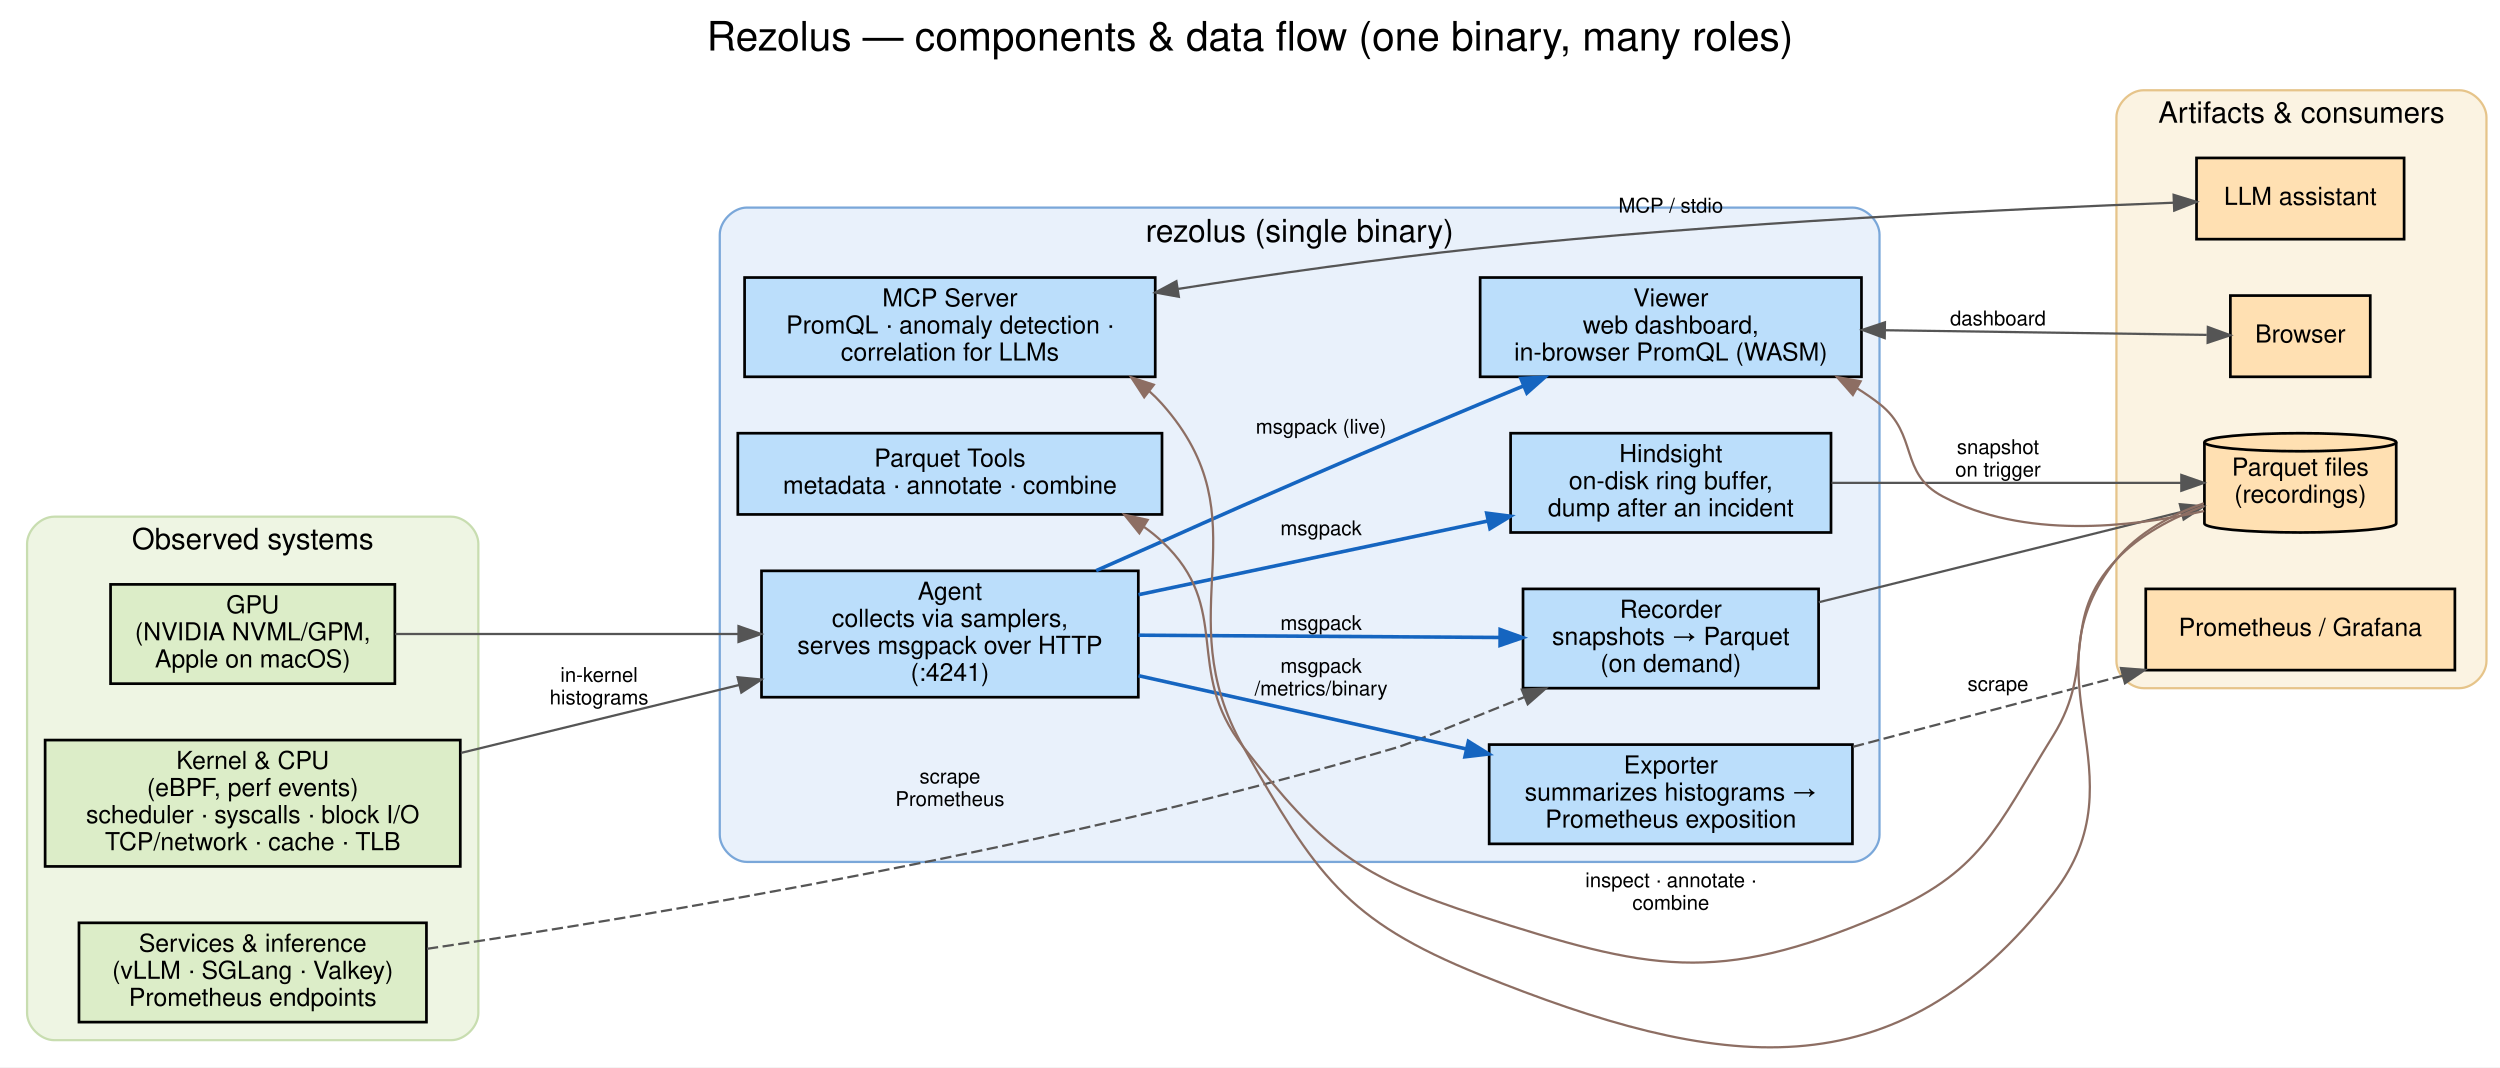
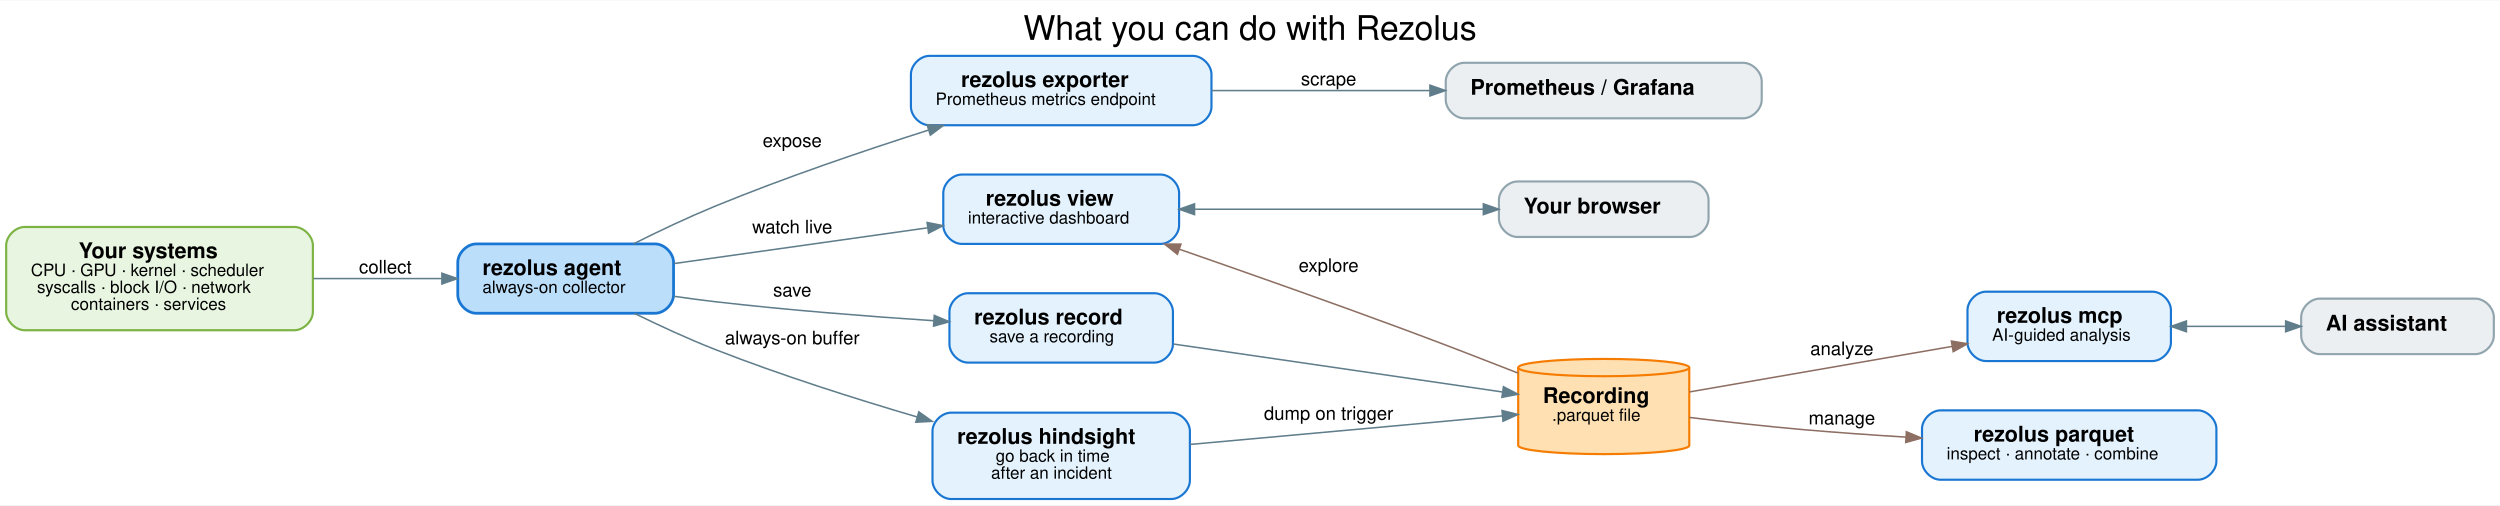
- <svg xmlns="http://www.w3.org/2000/svg" width="1108pt" height="473pt" viewBox="0.00 0.00 1108.00 473.00">
-   <g id="graph0" class="graph" transform="scale(1 1) rotate(0) translate(4 469)">
-     <polygon fill="white" stroke="transparent" points="-4,4 -4,-469 1104,-469 1104,4 -4,4" />
-     <text text-anchor="middle" x="550" y="-446.6" font-family="Helvetica,sans-Serif" font-size="18.00">Rezolus — components &amp; data flow (one binary, many roles)</text>
-     <g id="clust1" class="cluster">
-       <path fill="#eef5e3" stroke="#c8ddb0" d="M20,-8C20,-8 196,-8 196,-8 202,-8 208,-14 208,-20 208,-20 208,-228 208,-228 208,-234 202,-240 196,-240 196,-240 20,-240 20,-240 14,-240 8,-234 8,-228 8,-228 8,-20 8,-20 8,-14 14,-8 20,-8" />
-       <text text-anchor="middle" x="108" y="-225.6" font-family="Helvetica,sans-Serif" font-size="13.00">Observed systems</text>
+ <svg xmlns="http://www.w3.org/2000/svg" width="1622pt" height="328pt" viewBox="0.00 0.00 1622.00 327.50">
+   <g id="graph0" class="graph" transform="scale(1 1) rotate(0) translate(4 323.5)">
+     <polygon fill="white" stroke="transparent" points="-4,4 -4,-323.5 1618,-323.5 1618,4 -4,4" />
+     <text text-anchor="middle" x="807" y="-297.9" font-family="Helvetica,sans-Serif" font-size="22.00">What you can do with Rezolus</text>
+     <g id="node1" class="node">
+       <path fill="#e8f5e0" stroke="#7cb342" stroke-width="1.4" d="M187,-176.5C187,-176.5 12,-176.5 12,-176.5 6,-176.5 0,-170.5 0,-164.5 0,-164.5 0,-121.5 0,-121.5 0,-115.5 6,-109.5 12,-109.5 12,-109.5 187,-109.5 187,-109.5 193,-109.5 199,-115.5 199,-121.5 199,-121.5 199,-164.5 199,-164.5 199,-170.5 193,-176.5 187,-176.5" />
+       <text text-anchor="start" x="47" y="-156.3" font-family="Helvetica,sans-Serif" font-weight="bold" font-size="14.00">Your systems</text>
+       <text text-anchor="start" x="16" y="-144.7" font-family="Helvetica,sans-Serif" font-size="11.00">CPU · GPU · kernel · scheduler</text>
+       <text text-anchor="start" x="20" y="-133.7" font-family="Helvetica,sans-Serif" font-size="11.00">syscalls · block I/O · network</text>
+       <text text-anchor="start" x="42" y="-122.7" font-family="Helvetica,sans-Serif" font-size="11.00">containers · services</text>
    </g>
-     <g id="clust2" class="cluster">
-       <path fill="#e9f1fb" stroke="#7aa7d9" d="M327,-87C327,-87 817,-87 817,-87 823,-87 829,-93 829,-99 829,-99 829,-365 829,-365 829,-371 823,-377 817,-377 817,-377 327,-377 327,-377 321,-377 315,-371 315,-365 315,-365 315,-99 315,-99 315,-93 321,-87 327,-87" />
-       <text text-anchor="middle" x="572" y="-361.8" font-family="Helvetica,sans-Serif" font-size="14.00">rezolus (single binary)</text>
+     <g id="node2" class="node">
+       <path fill="#bbdefb" stroke="#1976d2" stroke-width="1.8" d="M421,-165.5C421,-165.5 305,-165.5 305,-165.5 299,-165.5 293,-159.5 293,-153.5 293,-153.5 293,-132.5 293,-132.5 293,-126.5 299,-120.5 305,-120.5 305,-120.5 421,-120.5 421,-120.5 427,-120.5 433,-126.5 433,-132.5 433,-132.5 433,-153.5 433,-153.5 433,-159.5 427,-165.5 421,-165.5" />
+       <text text-anchor="start" x="309" y="-145.3" font-family="Helvetica,sans-Serif" font-weight="bold" font-size="14.00">rezolus agent</text>
+       <text text-anchor="start" x="309" y="-133.7" font-family="Helvetica,sans-Serif" font-size="11.00">always-on collector</text>
    </g>
-     <g id="clust3" class="cluster">
-       <path fill="#fbf3e2" stroke="#e6c48a" d="M946,-164C946,-164 1086,-164 1086,-164 1092,-164 1098,-170 1098,-176 1098,-176 1098,-417 1098,-417 1098,-423 1092,-429 1086,-429 1086,-429 946,-429 946,-429 940,-429 934,-423 934,-417 934,-417 934,-176 934,-176 934,-170 940,-164 946,-164" />
-       <text text-anchor="middle" x="1016" y="-414.6" font-family="Helvetica,sans-Serif" font-size="13.00">Artifacts &amp; consumers</text>
+     <g id="edge1" class="edge">
+       <path fill="none" stroke="#607d8b" d="M199.36,-143C226.81,-143 256.26,-143 282.46,-143" />
+       <polygon fill="#607d8b" stroke="#607d8b" points="282.7,-146.5 292.7,-143 282.7,-139.5 282.7,-146.5" />
+       <text text-anchor="middle" x="246" y="-146.4" font-family="Helvetica,sans-Serif" font-size="12.00">collect</text>
    </g>
-     <g id="node1" class="node">
-       <polygon fill="#dcedc8" stroke="black" stroke-width="1.2" points="200,-141 16,-141 16,-85 200,-85 200,-141" />
-       <text text-anchor="middle" x="108" y="-128.2" font-family="Helvetica,sans-Serif" font-size="11.00">Kernel &amp; CPU</text>
-       <text text-anchor="middle" x="108" y="-116.2" font-family="Helvetica,sans-Serif" font-size="11.00">(eBPF, perf events)</text>
-       <text text-anchor="middle" x="108" y="-104.2" font-family="Helvetica,sans-Serif" font-size="11.00">scheduler · syscalls · block I/O</text>
-       <text text-anchor="middle" x="108" y="-92.2" font-family="Helvetica,sans-Serif" font-size="11.00">TCP/network · cache · TLB</text>
+     <g id="node3" class="node">
+       <path fill="#e3f2fd" stroke="#1976d2" stroke-width="1.4" d="M770,-287.5C770,-287.5 599,-287.5 599,-287.5 593,-287.5 587,-281.5 587,-275.5 587,-275.5 587,-254.5 587,-254.5 587,-248.5 593,-242.5 599,-242.5 599,-242.5 770,-242.5 770,-242.5 776,-242.5 782,-248.5 782,-254.5 782,-254.5 782,-275.5 782,-275.5 782,-281.5 776,-287.5 770,-287.5" />
+       <text text-anchor="start" x="619.5" y="-267.3" font-family="Helvetica,sans-Serif" font-weight="bold" font-size="14.00">rezolus exporter</text>
+       <text text-anchor="start" x="603" y="-255.7" font-family="Helvetica,sans-Serif" font-size="11.00">Prometheus metrics endpoint</text>
+     </g>
+     <g id="edge2" class="edge">
+       <path fill="none" stroke="#607d8b" d="M406.94,-165.52C423.32,-173.72 442.32,-182.74 460,-190 504.96,-208.46 556.3,-225.93 598.43,-239.36" />
+       <polygon fill="#607d8b" stroke="#607d8b" points="597.51,-242.74 608.1,-242.42 599.62,-236.06 597.51,-242.74" />
+       <text text-anchor="middle" x="510" y="-228.4" font-family="Helvetica,sans-Serif" font-size="12.00">expose</text>
    </g>
    <g id="node4" class="node">
-       <polygon fill="#bbdefb" stroke="black" stroke-width="1.2" points="500.5,-216 333.5,-216 333.5,-160 500.5,-160 500.5,-216" />
-       <text text-anchor="middle" x="417" y="-203.2" font-family="Helvetica,sans-Serif" font-size="11.00">Agent</text>
-       <text text-anchor="middle" x="417" y="-191.2" font-family="Helvetica,sans-Serif" font-size="11.00">collects via samplers,</text>
-       <text text-anchor="middle" x="417" y="-179.2" font-family="Helvetica,sans-Serif" font-size="11.00">serves msgpack over HTTP</text>
-       <text text-anchor="middle" x="417" y="-167.2" font-family="Helvetica,sans-Serif" font-size="11.00">(:4241)</text>
+       <path fill="#e3f2fd" stroke="#1976d2" stroke-width="1.4" d="M749,-210.5C749,-210.5 620,-210.5 620,-210.5 614,-210.5 608,-204.5 608,-198.5 608,-198.5 608,-177.5 608,-177.5 608,-171.5 614,-165.5 620,-165.5 620,-165.5 749,-165.5 749,-165.5 755,-165.5 761,-171.5 761,-177.5 761,-177.5 761,-198.5 761,-198.5 761,-204.5 755,-210.5 749,-210.5" />
+       <text text-anchor="start" x="635.5" y="-190.3" font-family="Helvetica,sans-Serif" font-weight="bold" font-size="14.00">rezolus view</text>
+       <text text-anchor="start" x="624" y="-178.7" font-family="Helvetica,sans-Serif" font-size="11.00">interactive dashboard</text>
    </g>
-     <g id="edge1" class="edge">
-       <path fill="none" stroke="#555555" d="M200.28,-135.3C239.22,-144.81 284.6,-155.9 323.65,-165.44" />
-       <polygon fill="#555555" stroke="#555555" points="322.9,-168.86 333.44,-167.83 324.56,-162.06 322.9,-168.86" />
-       <text text-anchor="middle" x="261.5" y="-166.8" font-family="Helvetica,sans-Serif" font-size="9.00">in-kernel</text>
-       <text text-anchor="middle" x="261.5" y="-156.8" font-family="Helvetica,sans-Serif" font-size="9.00">histograms</text>
+     <g id="edge3" class="edge">
+       <path fill="none" stroke="#607d8b" d="M433.33,-152.76C481.59,-159.56 546.27,-168.67 597.77,-175.93" />
+       <polygon fill="#607d8b" stroke="#607d8b" points="597.5,-179.42 607.89,-177.35 598.47,-172.49 597.5,-179.42" />
+       <text text-anchor="middle" x="510" y="-172.4" font-family="Helvetica,sans-Serif" font-size="12.00">watch live</text>
    </g>
-     <g id="node2" class="node">
-       <polygon fill="#dcedc8" stroke="black" stroke-width="1.2" points="171,-210 45,-210 45,-166 171,-166 171,-210" />
-       <text text-anchor="middle" x="108" y="-197.2" font-family="Helvetica,sans-Serif" font-size="11.00">GPU</text>
-       <text text-anchor="middle" x="108" y="-185.2" font-family="Helvetica,sans-Serif" font-size="11.00">(NVIDIA NVML/GPM,</text>
-       <text text-anchor="middle" x="108" y="-173.2" font-family="Helvetica,sans-Serif" font-size="11.00">Apple on macOS)</text>
+     <g id="node5" class="node">
+       <path fill="#e3f2fd" stroke="#1976d2" stroke-width="1.4" d="M745,-133.5C745,-133.5 624,-133.5 624,-133.5 618,-133.5 612,-127.5 612,-121.5 612,-121.5 612,-100.5 612,-100.5 612,-94.5 618,-88.5 624,-88.5 624,-88.5 745,-88.5 745,-88.5 751,-88.5 757,-94.5 757,-100.5 757,-100.5 757,-121.5 757,-121.5 757,-127.5 751,-133.5 745,-133.5" />
+       <text text-anchor="start" x="628" y="-113.3" font-family="Helvetica,sans-Serif" font-weight="bold" font-size="14.00">rezolus record</text>
+       <text text-anchor="start" x="638" y="-101.7" font-family="Helvetica,sans-Serif" font-size="11.00">save a recording</text>
    </g>
-     <g id="edge2" class="edge">
-       <path fill="none" stroke="#555555" d="M171.13,-188C214.81,-188 274.02,-188 323.27,-188" />
-       <polygon fill="#555555" stroke="#555555" points="323.3,-191.5 333.3,-188 323.3,-184.5 323.3,-191.5" />
-     </g>
-     <g id="node3" class="node">
-       <polygon fill="#dcedc8" stroke="black" stroke-width="1.2" points="185,-60 31,-60 31,-16 185,-16 185,-60" />
-       <text text-anchor="middle" x="108" y="-47.2" font-family="Helvetica,sans-Serif" font-size="11.00">Services &amp; inference</text>
-       <text text-anchor="middle" x="108" y="-35.2" font-family="Helvetica,sans-Serif" font-size="11.00">(vLLM · SGLang · Valkey)</text>
-       <text text-anchor="middle" x="108" y="-23.2" font-family="Helvetica,sans-Serif" font-size="11.00">Prometheus endpoints</text>
+     <g id="edge4" class="edge">
+       <path fill="none" stroke="#607d8b" d="M433.13,-131.53C442.15,-130.23 451.29,-129.01 460,-128 506.88,-122.56 559.5,-118.46 601.9,-115.65" />
+       <polygon fill="#607d8b" stroke="#607d8b" points="602.15,-119.14 611.9,-115 601.69,-112.16 602.15,-119.14" />
+       <text text-anchor="middle" x="510" y="-131.4" font-family="Helvetica,sans-Serif" font-size="12.00">save</text>
    </g>
    <g id="node6" class="node">
-       <polygon fill="#bbdefb" stroke="black" stroke-width="1.2" points="802,-208 671,-208 671,-164 802,-164 802,-208" />
-       <text text-anchor="middle" x="736.5" y="-195.2" font-family="Helvetica,sans-Serif" font-size="11.00">Recorder</text>
-       <text text-anchor="middle" x="736.5" y="-183.2" font-family="Helvetica,sans-Serif" font-size="11.00">snapshots → Parquet</text>
-       <text text-anchor="middle" x="736.5" y="-171.2" font-family="Helvetica,sans-Serif" font-size="11.00">(on demand)</text>
-     </g>
-     <g id="edge3" class="edge">
-       <path fill="none" stroke="#555555" stroke-dasharray="5,2" d="M185.23,-48.48C285.38,-63.28 466.12,-93.54 616,-138 619.16,-138.94 644.83,-149.22 671.57,-160.03" />
-       <polygon fill="#555555" stroke="#555555" points="670.46,-163.36 681.04,-163.86 673.08,-156.87 670.46,-163.36" />
-       <text text-anchor="middle" x="417" y="-121.8" font-family="Helvetica,sans-Serif" font-size="9.00">scrape</text>
-       <text text-anchor="middle" x="417" y="-111.8" font-family="Helvetica,sans-Serif" font-size="9.00">Prometheus</text>
-     </g>
-     <g id="node5" class="node">
-       <polygon fill="#bbdefb" stroke="black" stroke-width="1.2" points="817,-139 656,-139 656,-95 817,-95 817,-139" />
-       <text text-anchor="middle" x="736.5" y="-126.2" font-family="Helvetica,sans-Serif" font-size="11.00">Exporter</text>
-       <text text-anchor="middle" x="736.5" y="-114.2" font-family="Helvetica,sans-Serif" font-size="11.00">summarizes histograms →</text>
-       <text text-anchor="middle" x="736.5" y="-102.2" font-family="Helvetica,sans-Serif" font-size="11.00">Prometheus exposition</text>
-     </g>
-     <g id="edge4" class="edge">
-       <path fill="none" stroke="#1565c0" stroke-width="1.6" d="M500.59,-169.53C545.18,-159.56 600.28,-147.24 645.91,-137.04" />
-       <polygon fill="#1565c0" stroke="#1565c0" stroke-width="1.6" points="646.79,-140.42 655.79,-134.83 645.27,-133.59 646.79,-140.42" />
-       <text text-anchor="middle" x="581.5" y="-170.8" font-family="Helvetica,sans-Serif" font-size="9.00">msgpack</text>
-       <text text-anchor="middle" x="581.5" y="-160.8" font-family="Helvetica,sans-Serif" font-size="9.00">/metrics/binary</text>
+       <path fill="#e3f2fd" stroke="#1976d2" stroke-width="1.4" d="M756,-56C756,-56 613,-56 613,-56 607,-56 601,-50 601,-44 601,-44 601,-12 601,-12 601,-6 607,0 613,0 613,0 756,0 756,0 762,0 768,-6 768,-12 768,-12 768,-44 768,-44 768,-50 762,-56 756,-56" />
+       <text text-anchor="start" x="617" y="-35.8" font-family="Helvetica,sans-Serif" font-weight="bold" font-size="14.00">rezolus hindsight</text>
+       <text text-anchor="start" x="642" y="-24.2" font-family="Helvetica,sans-Serif" font-size="11.00">go back in time</text>
+       <text text-anchor="start" x="639" y="-13.2" font-family="Helvetica,sans-Serif" font-size="11.00">after an incident</text>
    </g>
    <g id="edge5" class="edge">
-       <path fill="none" stroke="#1565c0" stroke-width="1.6" d="M500.59,-187.48C550.16,-187.17 612.72,-186.77 660.82,-186.47" />
-       <polygon fill="#1565c0" stroke="#1565c0" stroke-width="1.6" points="660.87,-189.97 670.85,-186.41 660.83,-182.97 660.87,-189.97" />
-       <text text-anchor="middle" x="581.5" y="-189.8" font-family="Helvetica,sans-Serif" font-size="9.00">msgpack</text>
+       <path fill="none" stroke="#607d8b" d="M407.85,-120.31C424.01,-112.4 442.62,-103.8 460,-97 502.36,-80.42 550.44,-65.13 591.13,-53.19" />
+       <polygon fill="#607d8b" stroke="#607d8b" points="592.14,-56.54 600.77,-50.38 590.19,-49.82 592.14,-56.54" />
+       <text text-anchor="middle" x="510" y="-100.4" font-family="Helvetica,sans-Serif" font-size="12.00">always-on buffer</text>
+     </g>
+     <g id="node10" class="node">
+       <path fill="#eceff1" stroke="#90a4ae" stroke-width="1.4" d="M1127,-283C1127,-283 946,-283 946,-283 940,-283 934,-277 934,-271 934,-271 934,-259 934,-259 934,-253 940,-247 946,-247 946,-247 1127,-247 1127,-247 1133,-247 1139,-253 1139,-259 1139,-259 1139,-271 1139,-271 1139,-277 1133,-283 1127,-283" />
+       <text text-anchor="start" x="950" y="-262.3" font-family="Helvetica,sans-Serif" font-weight="bold" font-size="14.00">Prometheus / Grafana</text>
+     </g>
+     <g id="edge6" class="edge">
+       <path fill="none" stroke="#607d8b" d="M782.07,-265C825.9,-265 878,-265 923.54,-265" />
+       <polygon fill="#607d8b" stroke="#607d8b" points="923.75,-268.5 933.75,-265 923.75,-261.5 923.75,-268.5" />
+       <text text-anchor="middle" x="858" y="-268.4" font-family="Helvetica,sans-Serif" font-size="12.00">scrape</text>
+     </g>
+     <g id="node11" class="node">
+       <path fill="#eceff1" stroke="#90a4ae" stroke-width="1.4" d="M1092.5,-206C1092.5,-206 980.5,-206 980.5,-206 974.5,-206 968.5,-200 968.5,-194 968.5,-194 968.5,-182 968.5,-182 968.5,-176 974.5,-170 980.5,-170 980.5,-170 1092.5,-170 1092.5,-170 1098.5,-170 1104.5,-176 1104.5,-182 1104.5,-182 1104.5,-194 1104.5,-194 1104.5,-200 1098.5,-206 1092.5,-206" />
+       <text text-anchor="start" x="984.5" y="-185.3" font-family="Helvetica,sans-Serif" font-weight="bold" font-size="14.00">Your browser</text>
+     </g>
+     <g id="edge12" class="edge">
+       <path fill="none" stroke="#607d8b" d="M771.35,-188C828.52,-188 903.01,-188 958.3,-188" />
+       <polygon fill="#607d8b" stroke="#607d8b" points="771.01,-184.5 761.01,-188 771.01,-191.5 771.01,-184.5" />
+       <polygon fill="#607d8b" stroke="#607d8b" points="958.4,-191.5 968.4,-188 958.4,-184.5 958.4,-191.5" />
+     </g>
+     <g id="node9" class="node">
+       <path fill="#ffe0b2" stroke="#f57c00" stroke-width="1.4" d="M1092,-85.26C1092,-88.36 1067.12,-90.88 1036.5,-90.88 1005.88,-90.88 981,-88.36 981,-85.26 981,-85.26 981,-34.74 981,-34.74 981,-31.64 1005.88,-29.12 1036.5,-29.12 1067.12,-29.12 1092,-31.64 1092,-34.74 1092,-34.74 1092,-85.26 1092,-85.26" />
+       <path fill="none" stroke="#f57c00" stroke-width="1.4" d="M1092,-85.26C1092,-82.16 1067.12,-79.65 1036.5,-79.65 1005.88,-79.65 981,-82.16 981,-85.26" />
+       <text text-anchor="start" x="997" y="-62.3" font-family="Helvetica,sans-Serif" font-weight="bold" font-size="14.00">Recording</text>
+       <text text-anchor="start" x="1003" y="-50.7" font-family="Helvetica,sans-Serif" font-size="11.00">.parquet file</text>
+     </g>
+     <g id="edge7" class="edge">
+       <path fill="none" stroke="#607d8b" d="M757.17,-100.56C819.84,-91.42 910.06,-78.28 970.63,-69.45" />
+       <polygon fill="#607d8b" stroke="#607d8b" points="971.44,-72.87 980.83,-67.97 970.43,-65.94 971.44,-72.87" />
+     </g>
+     <g id="edge8" class="edge">
+       <path fill="none" stroke="#607d8b" d="M768.08,-35.4C809.74,-39.14 861.05,-43.78 907,-48 927.71,-49.9 950.29,-52 970.67,-53.91" />
+       <polygon fill="#607d8b" stroke="#607d8b" points="970.51,-57.41 980.79,-54.85 971.16,-50.44 970.51,-57.41" />
+       <text text-anchor="middle" x="858" y="-51.4" font-family="Helvetica,sans-Serif" font-size="12.00">dump on trigger</text>
    </g>
    <g id="node7" class="node">
-       <polygon fill="#bbdefb" stroke="black" stroke-width="1.2" points="807.5,-277 665.5,-277 665.5,-233 807.5,-233 807.5,-277" />
-       <text text-anchor="middle" x="736.5" y="-264.2" font-family="Helvetica,sans-Serif" font-size="11.00">Hindsight</text>
-       <text text-anchor="middle" x="736.5" y="-252.2" font-family="Helvetica,sans-Serif" font-size="11.00">on-disk ring buffer,</text>
-       <text text-anchor="middle" x="736.5" y="-240.2" font-family="Helvetica,sans-Serif" font-size="11.00">dump after an incident</text>
+       <path fill="#e3f2fd" stroke="#1976d2" stroke-width="1.4" d="M1392.5,-134.5C1392.5,-134.5 1284.5,-134.5 1284.5,-134.5 1278.5,-134.5 1272.5,-128.5 1272.5,-122.5 1272.5,-122.5 1272.5,-101.5 1272.5,-101.5 1272.5,-95.5 1278.5,-89.5 1284.5,-89.5 1284.5,-89.5 1392.5,-89.5 1392.5,-89.5 1398.5,-89.5 1404.5,-95.5 1404.5,-101.5 1404.5,-101.5 1404.5,-122.5 1404.5,-122.5 1404.5,-128.5 1398.5,-134.5 1392.5,-134.5" />
+       <text text-anchor="start" x="1291.5" y="-114.3" font-family="Helvetica,sans-Serif" font-weight="bold" font-size="14.00">rezolus mcp</text>
+       <text text-anchor="start" x="1288.5" y="-102.7" font-family="Helvetica,sans-Serif" font-size="11.00">AI-guided analysis</text>
    </g>
-     <g id="edge6" class="edge">
-       <path fill="none" stroke="#1565c0" stroke-width="1.6" d="M500.59,-205.43C548.36,-215.51 608.2,-228.14 655.52,-238.12" />
-       <polygon fill="#1565c0" stroke="#1565c0" stroke-width="1.6" points="654.91,-241.57 665.42,-240.21 656.36,-234.72 654.91,-241.57" />
-       <text text-anchor="middle" x="581.5" y="-231.8" font-family="Helvetica,sans-Serif" font-size="9.00">msgpack</text>
+     <g id="node12" class="node">
+       <path fill="#eceff1" stroke="#90a4ae" stroke-width="1.4" d="M1602,-130C1602,-130 1501,-130 1501,-130 1495,-130 1489,-124 1489,-118 1489,-118 1489,-106 1489,-106 1489,-100 1495,-94 1501,-94 1501,-94 1602,-94 1602,-94 1608,-94 1614,-100 1614,-106 1614,-106 1614,-118 1614,-118 1614,-124 1608,-130 1602,-130" />
+       <text text-anchor="start" x="1505" y="-109.3" font-family="Helvetica,sans-Serif" font-weight="bold" font-size="14.00">AI assistant</text>
+     </g>
+     <g id="edge13" class="edge">
+       <path fill="none" stroke="#607d8b" d="M1414.79,-112C1435.58,-112 1458.08,-112 1478.68,-112" />
+       <polygon fill="#607d8b" stroke="#607d8b" points="1414.53,-108.5 1404.53,-112 1414.53,-115.5 1414.53,-108.5" />
+       <polygon fill="#607d8b" stroke="#607d8b" points="1478.93,-115.5 1488.93,-112 1478.93,-108.5 1478.93,-115.5" />
    </g>
    <g id="node8" class="node">
-       <polygon fill="#bbdefb" stroke="black" stroke-width="1.2" points="821,-346 652,-346 652,-302 821,-302 821,-346" />
-       <text text-anchor="middle" x="736.5" y="-333.2" font-family="Helvetica,sans-Serif" font-size="11.00">Viewer</text>
-       <text text-anchor="middle" x="736.5" y="-321.2" font-family="Helvetica,sans-Serif" font-size="11.00">web dashboard,</text>
-       <text text-anchor="middle" x="736.5" y="-309.2" font-family="Helvetica,sans-Serif" font-size="11.00">in-browser PromQL (WASM)</text>
-     </g>
-     <g id="edge7" class="edge">
-       <path fill="none" stroke="#1565c0" stroke-width="1.6" d="M481.8,-216.1C491.58,-220.41 501.56,-224.82 511,-229 527.01,-236.09 530.95,-238 547,-245 593.53,-265.31 605.15,-270.43 652,-290 658.21,-292.59 664.69,-295.28 671.17,-297.94" />
-       <polygon fill="#1565c0" stroke="#1565c0" stroke-width="1.6" points="670.06,-301.27 680.64,-301.83 672.72,-294.8 670.06,-301.27" />
-       <text text-anchor="middle" x="581.5" y="-276.8" font-family="Helvetica,sans-Serif" font-size="9.00">msgpack (live)</text>
-     </g>
-     <g id="node12" class="node">
-       <polygon fill="#ffe0b2" stroke="black" stroke-width="1.2" points="1084,-208 947,-208 947,-172 1084,-172 1084,-208" />
-       <text text-anchor="middle" x="1015.5" y="-187.2" font-family="Helvetica,sans-Serif" font-size="11.00">Prometheus / Grafana</text>
-     </g>
-     <g id="edge8" class="edge">
-       <path fill="none" stroke="#555555" stroke-dasharray="5,2" d="M817.25,-138.02C854.81,-147.91 899.44,-159.68 936.75,-169.51" />
-       <polygon fill="#555555" stroke="#555555" points="936,-172.93 946.56,-172.1 937.78,-166.16 936,-172.93" />
-       <text text-anchor="middle" x="881.5" y="-162.8" font-family="Helvetica,sans-Serif" font-size="9.00">scrape</text>
-     </g>
-     <g id="node11" class="node">
-       <path fill="#ffe0b2" stroke="black" stroke-width="1.2" d="M1058,-273C1058,-275.21 1038.95,-277 1015.5,-277 992.05,-277 973,-275.21 973,-273 973,-273 973,-237 973,-237 973,-234.79 992.05,-233 1015.5,-233 1038.95,-233 1058,-234.79 1058,-237 1058,-237 1058,-273 1058,-273" />
-       <path fill="none" stroke="black" stroke-width="1.2" d="M1058,-273C1058,-270.79 1038.95,-269 1015.5,-269 992.05,-269 973,-270.79 973,-273" />
-       <text text-anchor="middle" x="1015.5" y="-258.2" font-family="Helvetica,sans-Serif" font-size="11.00">Parquet files</text>
-       <text text-anchor="middle" x="1015.5" y="-246.2" font-family="Helvetica,sans-Serif" font-size="11.00">(recordings)</text>
+       <path fill="#e3f2fd" stroke="#1976d2" stroke-width="1.4" d="M1422,-57.5C1422,-57.5 1255,-57.5 1255,-57.5 1249,-57.5 1243,-51.5 1243,-45.5 1243,-45.5 1243,-24.5 1243,-24.5 1243,-18.5 1249,-12.5 1255,-12.5 1255,-12.5 1422,-12.5 1422,-12.5 1428,-12.5 1434,-18.5 1434,-24.5 1434,-24.5 1434,-45.5 1434,-45.5 1434,-51.5 1428,-57.5 1422,-57.5" />
+       <text text-anchor="start" x="1276.5" y="-37.3" font-family="Helvetica,sans-Serif" font-weight="bold" font-size="14.00">rezolus parquet</text>
+       <text text-anchor="start" x="1259" y="-25.7" font-family="Helvetica,sans-Serif" font-size="11.00">inspect · annotate · combine</text>
    </g>
    <g id="edge9" class="edge">
-       <path fill="none" stroke="#555555" d="M802.09,-202.09C850.99,-214.27 917.27,-230.78 962.71,-242.1" />
-       <polygon fill="#555555" stroke="#555555" points="962.1,-245.55 972.65,-244.58 963.79,-238.76 962.1,-245.55" />
+       <path fill="none" stroke="#8d6e63" d="M980.94,-81.68C958.15,-90.62 931.36,-100.98 907,-110 858.66,-127.91 804.04,-147.15 761.13,-162.05" />
+       <polygon fill="#8d6e63" stroke="#8d6e63" points="759.91,-158.77 751.61,-165.35 762.2,-165.38 759.91,-158.77" />
+       <text text-anchor="middle" x="858" y="-147.4" font-family="Helvetica,sans-Serif" font-size="12.00">explore</text>
    </g>
    <g id="edge10" class="edge">
-       <path fill="none" stroke="#555555" d="M807.76,-255C855.98,-255 918.92,-255 962.63,-255" />
-       <polygon fill="#555555" stroke="#555555" points="962.76,-258.5 972.76,-255 962.76,-251.5 962.76,-258.5" />
-       <text text-anchor="middle" x="881.5" y="-267.8" font-family="Helvetica,sans-Serif" font-size="9.00">snapshot</text>
-       <text text-anchor="middle" x="881.5" y="-257.8" font-family="Helvetica,sans-Serif" font-size="9.00">on trigger</text>
-     </g>
-     <g id="node13" class="node">
-       <polygon fill="#ffe0b2" stroke="black" stroke-width="1.2" points="1046.5,-338 984.5,-338 984.5,-302 1046.5,-302 1046.5,-338" />
-       <text text-anchor="middle" x="1015.5" y="-317.2" font-family="Helvetica,sans-Serif" font-size="11.00">Browser</text>
-     </g>
-     <g id="edge14" class="edge">
-       <path fill="none" stroke="#555555" d="M831.54,-322.64C880.08,-321.94 936.76,-321.12 974.03,-320.58" />
-       <polygon fill="#555555" stroke="#555555" points="831.31,-319.14 821.36,-322.79 831.41,-326.14 831.31,-319.14" />
-       <polygon fill="#555555" stroke="#555555" points="974.52,-324.08 984.47,-320.43 974.42,-317.08 974.52,-324.08" />
-       <text text-anchor="middle" x="881.5" y="-324.8" font-family="Helvetica,sans-Serif" font-size="9.00">dashboard</text>
-     </g>
-     <g id="node9" class="node">
-       <polygon fill="#bbdefb" stroke="black" stroke-width="1.2" points="511,-277 323,-277 323,-241 511,-241 511,-277" />
-       <text text-anchor="middle" x="417" y="-262.2" font-family="Helvetica,sans-Serif" font-size="11.00">Parquet Tools</text>
-       <text text-anchor="middle" x="417" y="-250.2" font-family="Helvetica,sans-Serif" font-size="11.00">metadata · annotate · combine</text>
-     </g>
-     <g id="node10" class="node">
-       <polygon fill="#bbdefb" stroke="black" stroke-width="1.2" points="508,-346 326,-346 326,-302 508,-302 508,-346" />
-       <text text-anchor="middle" x="417" y="-333.2" font-family="Helvetica,sans-Serif" font-size="11.00">MCP Server</text>
-       <text text-anchor="middle" x="417" y="-321.2" font-family="Helvetica,sans-Serif" font-size="11.00">PromQL · anomaly detection ·</text>
-       <text text-anchor="middle" x="417" y="-309.2" font-family="Helvetica,sans-Serif" font-size="11.00">correlation for LLMs</text>
-     </g>
-     <g id="node14" class="node">
-       <polygon fill="#ffe0b2" stroke="black" stroke-width="1.2" points="1061.5,-399 969.5,-399 969.5,-363 1061.5,-363 1061.5,-399" />
-       <text text-anchor="middle" x="1015.5" y="-378.2" font-family="Helvetica,sans-Serif" font-size="11.00">LLM assistant</text>
-     </g>
-     <g id="edge15" class="edge">
-       <path fill="none" stroke="#555555" d="M518.12,-340.95C559.47,-347.44 607.94,-354.38 652,-359 760.63,-370.4 888.23,-376.44 959.39,-379.16" />
-       <polygon fill="#555555" stroke="#555555" points="518.47,-337.46 508.05,-339.36 517.38,-344.38 518.47,-337.46" />
-       <polygon fill="#555555" stroke="#555555" points="959.34,-382.66 969.47,-379.54 959.61,-375.67 959.34,-382.66" />
-       <text text-anchor="middle" x="736.5" y="-374.8" font-family="Helvetica,sans-Serif" font-size="9.00">MCP / stdio</text>
+       <path fill="none" stroke="#8d6e63" d="M1092.18,-69.48C1139.89,-77.75 1209.57,-89.82 1262.48,-99" />
+       <polygon fill="#8d6e63" stroke="#8d6e63" points="1262.05,-102.47 1272.5,-100.73 1263.24,-95.58 1262.05,-102.47" />
+       <text text-anchor="middle" x="1191" y="-93.4" font-family="Helvetica,sans-Serif" font-size="12.00">analyze</text>
    </g>
    <g id="edge11" class="edge">
-       <path fill="none" stroke="#8d6e63" d="M972.84,-242.52C939.54,-235.02 892.69,-230.15 857,-249 837.49,-259.3 846.38,-276.41 829,-290 825.86,-292.45 822.53,-294.75 819.06,-296.88" />
-       <polygon fill="#8d6e63" stroke="#8d6e63" points="817.19,-293.92 810.2,-301.88 820.63,-300.01 817.19,-293.92" />
-     </g>
-     <g id="edge13" class="edge">
-       <path fill="none" stroke="#8d6e63" d="M972.87,-244.79C958.99,-239.62 944.43,-232.02 934,-221 908.68,-194.25 925.42,-174.29 906,-143 879.98,-101.07 874.41,-82.32 829,-63 756.61,-32.2 726.91,-38.99 652,-63 597.39,-80.5 582.33,-92.82 547,-138 520.21,-172.26 542.73,-199.26 511,-229 508.52,-231.32 505.87,-233.46 503.07,-235.44" />
-       <polygon fill="#8d6e63" stroke="#8d6e63" points="500.97,-232.63 494.32,-240.88 504.66,-238.57 500.97,-232.63" />
-       <text text-anchor="middle" x="736.5" y="-75.8" font-family="Helvetica,sans-Serif" font-size="9.00">inspect · annotate ·</text>
-       <text text-anchor="middle" x="736.5" y="-65.8" font-family="Helvetica,sans-Serif" font-size="9.00">combine</text>
-     </g>
-     <g id="edge12" class="edge">
-       <path fill="none" stroke="#8d6e63" d="M972.71,-245.96C958.47,-240.89 943.72,-233.04 934,-221 891.95,-168.91 947.06,-125.88 906,-73 836.07,17.06 757.76,5.61 652,-37 591.94,-61.2 579.1,-81.76 547,-138 512.58,-198.29 557.11,-238.1 511,-290 509.25,-291.97 507.38,-293.82 505.41,-295.57" />
-       <polygon fill="#8d6e63" stroke="#8d6e63" points="503.11,-292.92 497.33,-301.79 507.38,-298.46 503.11,-292.92" />
+       <path fill="none" stroke="#8d6e63" d="M1092.14,-52.91C1114.94,-50.14 1141.72,-47.12 1166,-45 1187.51,-43.12 1210.58,-41.5 1232.6,-40.15" />
+       <polygon fill="#8d6e63" stroke="#8d6e63" points="1232.86,-43.64 1242.63,-39.55 1232.44,-36.65 1232.86,-43.64" />
+       <text text-anchor="middle" x="1191" y="-48.4" font-family="Helvetica,sans-Serif" font-size="12.00">manage</text>
    </g>
  </g>
</svg>
